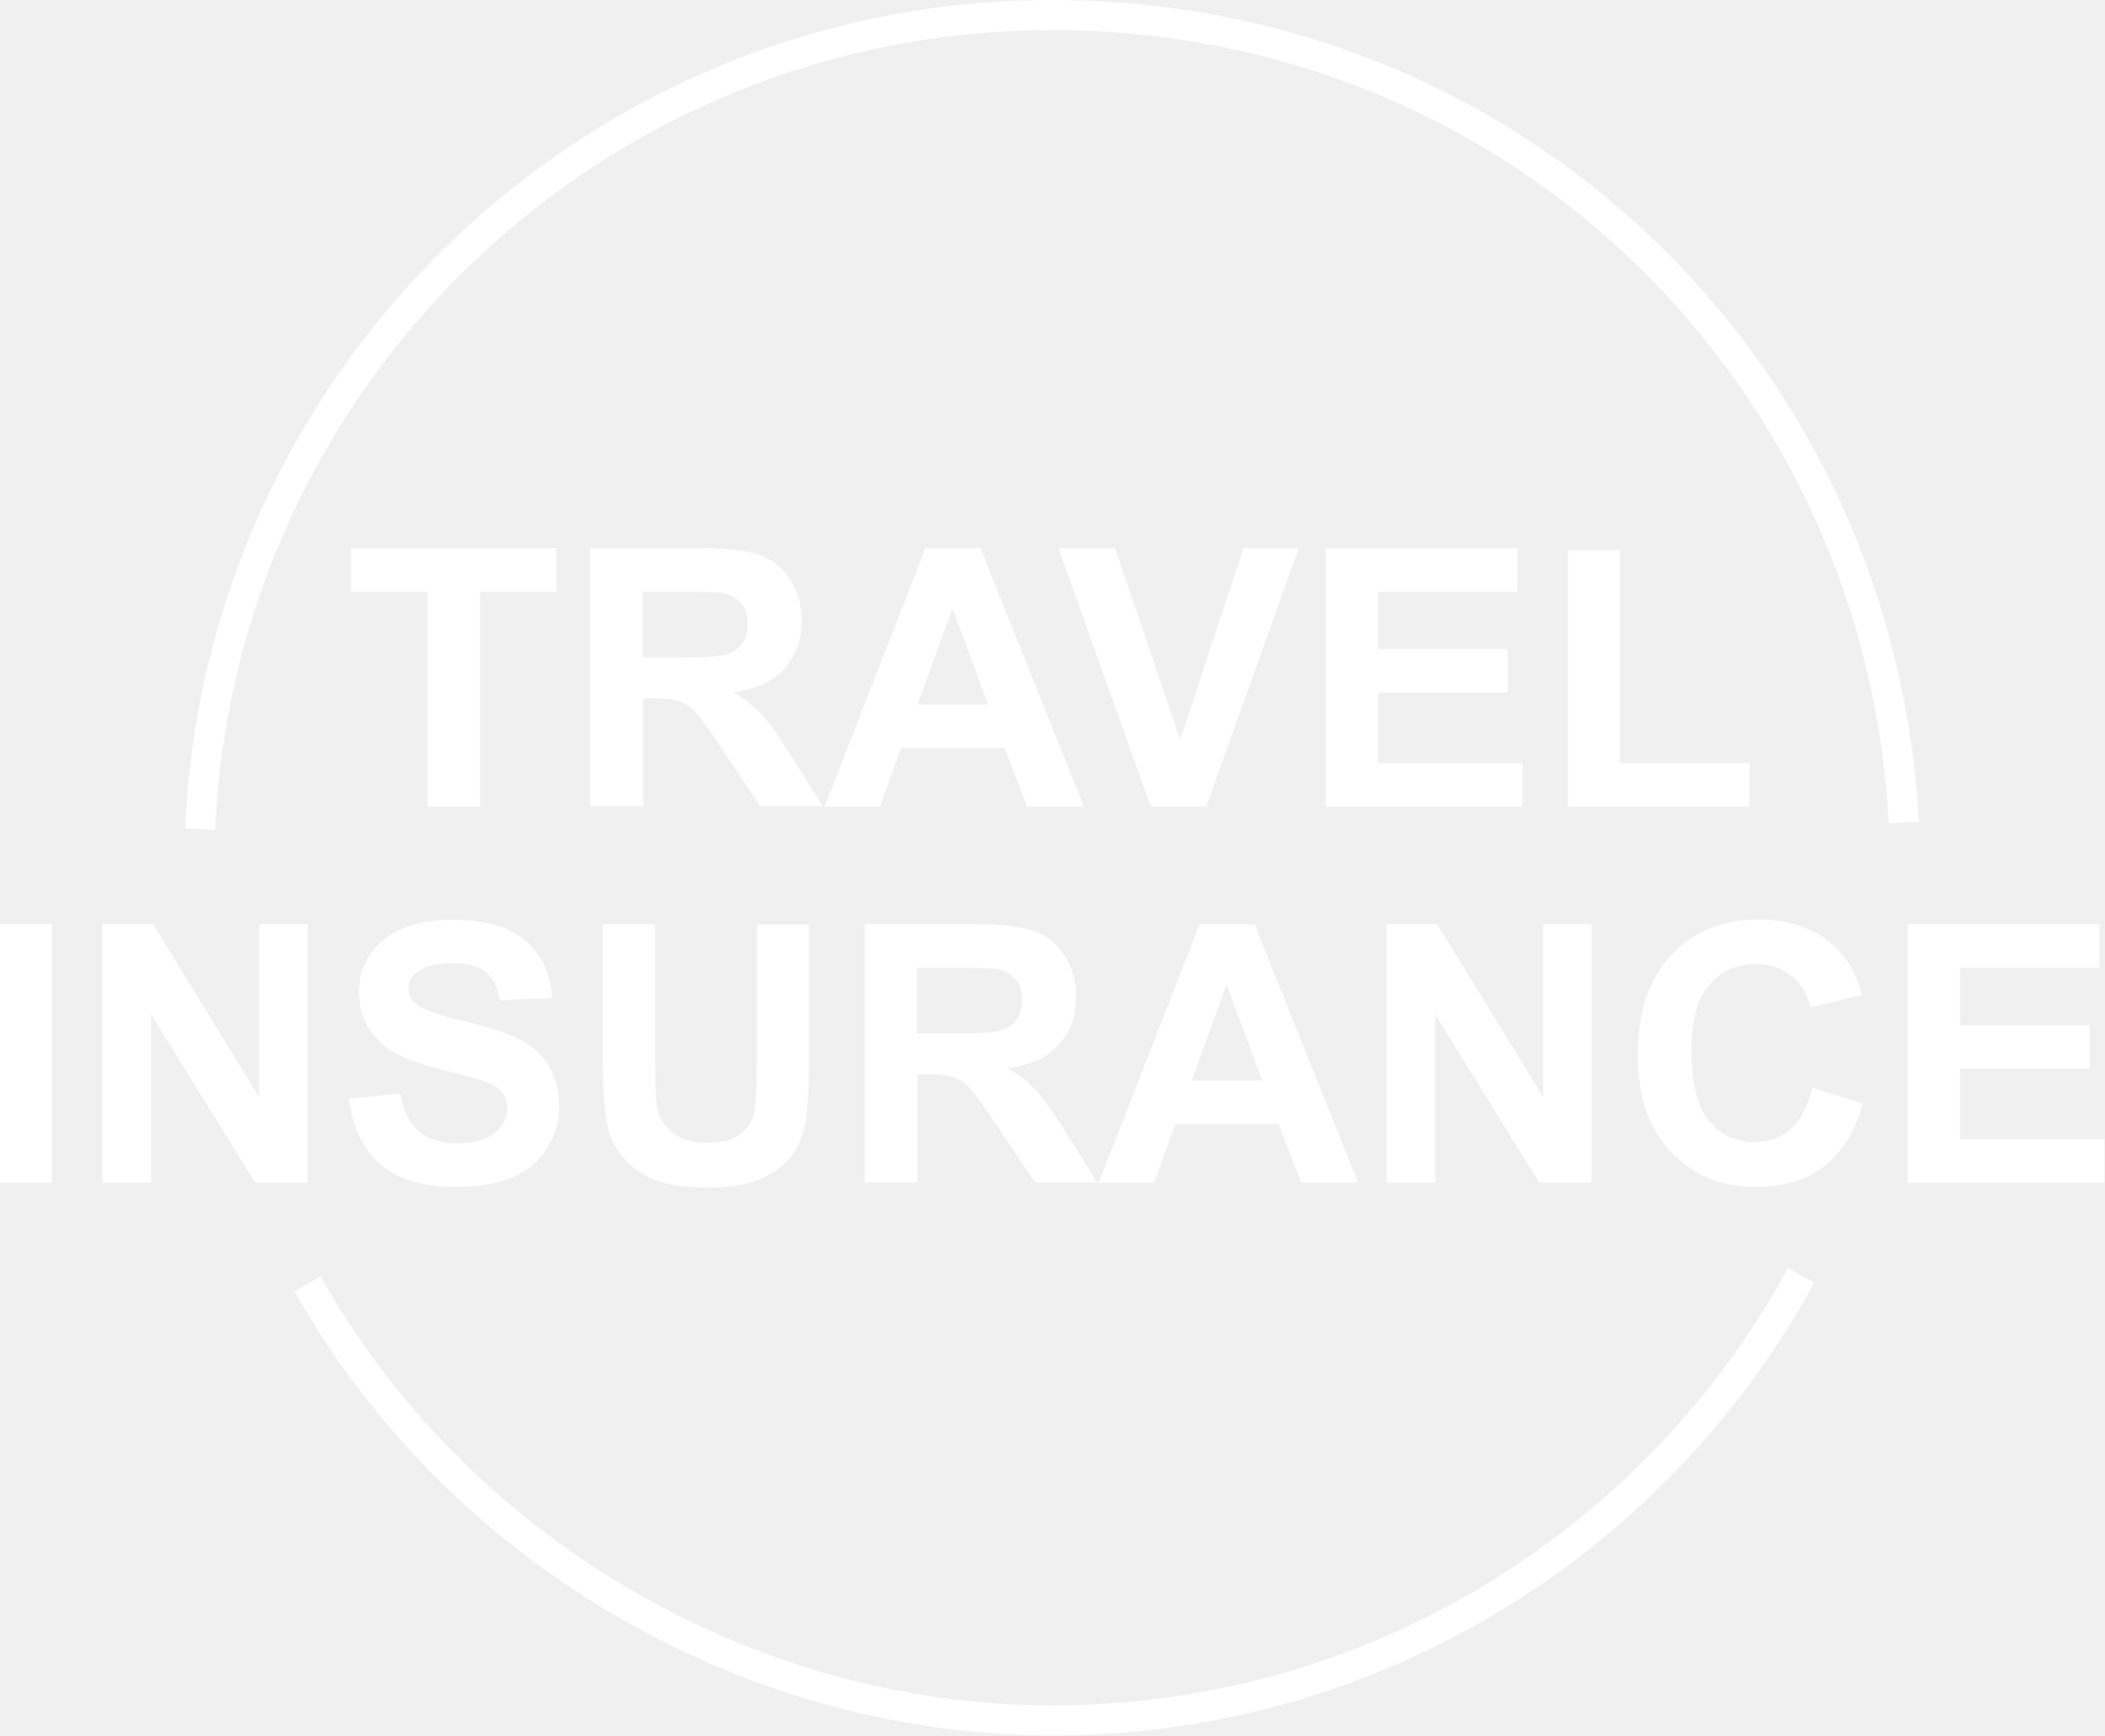
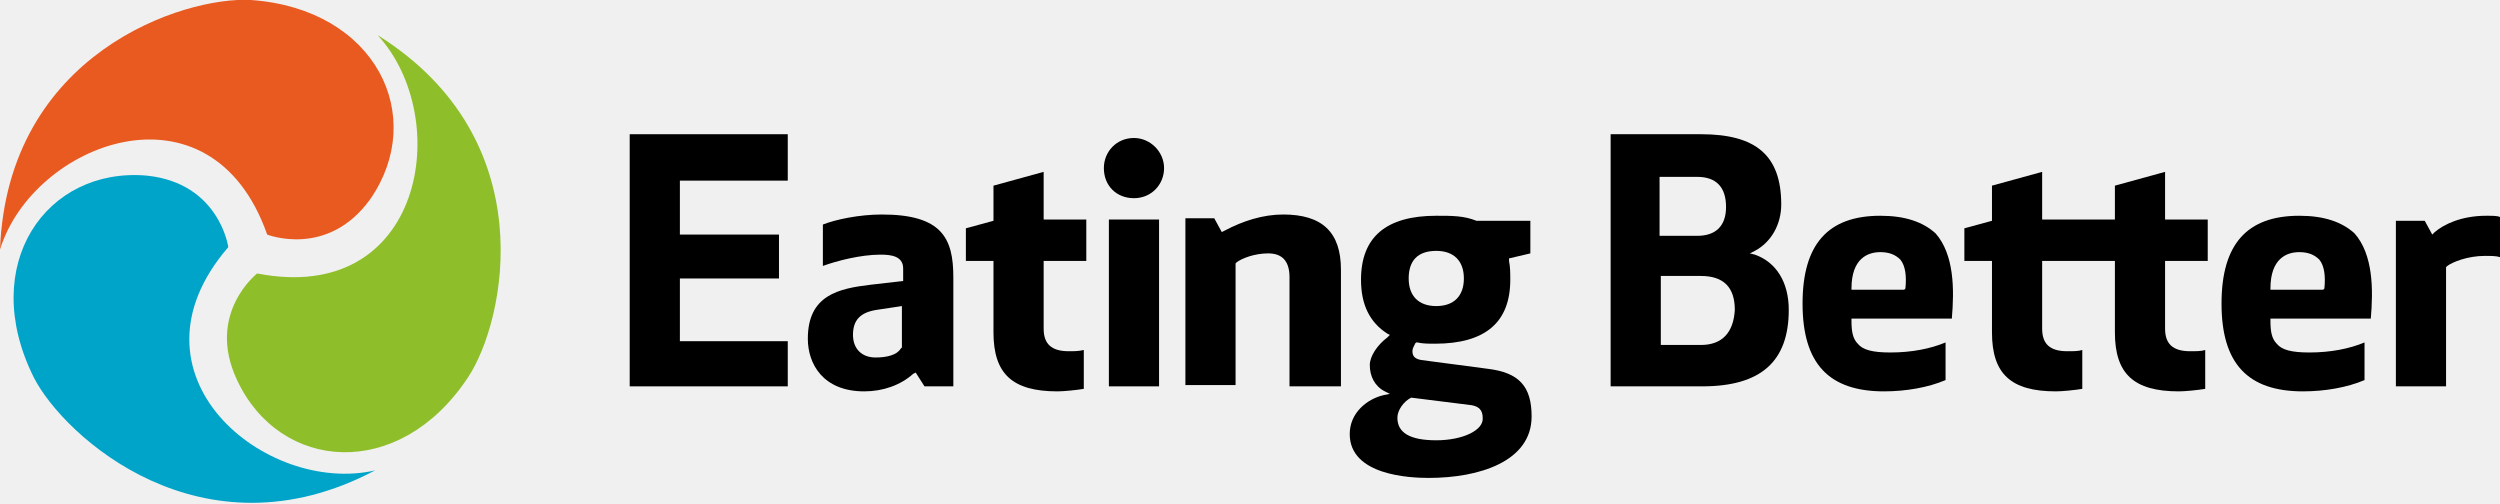
- <svg xmlns="http://www.w3.org/2000/svg" id="Layer_1" data-name="Layer 1" viewBox="0 0 69.92 57.68">
-   <defs>
-     <style>
-       .cls-1 {
-         fill: #fff;
-       }
- 
-       .cls-2 {
-         fill: none;
-         stroke: #fff;
-         stroke-miterlimit: 10;
-       }
-     </style>
-   </defs>
-   <g>
-     <path class="cls-1" d="m14.21,26.81v-7.14h-2.55v-1.45h6.83v1.45h-2.54v7.14h-1.73Z" />
-     <path class="cls-1" d="m19.61,26.81v-8.59h3.65c.92,0,1.58.08,2,.23s.75.43,1,.82.38.85.38,1.35c0,.64-.19,1.18-.57,1.6s-.95.68-1.7.79c.38.22.68.46.93.72s.57.73.99,1.39l1.05,1.68h-2.07l-1.25-1.87c-.45-.67-.75-1.09-.91-1.26s-.34-.29-.52-.36-.47-.1-.87-.1h-.35v3.59h-1.73Zm1.73-4.96h1.28c.83,0,1.35-.04,1.56-.11s.37-.19.49-.36.18-.39.18-.64c0-.29-.08-.52-.23-.7s-.37-.29-.65-.34c-.14-.02-.56-.03-1.27-.03h-1.35v2.18Z" />
-     <path class="cls-1" d="m36.02,26.81h-1.89l-.75-1.95h-3.43l-.71,1.95h-1.84l3.35-8.59h1.83l3.44,8.59Zm-3.19-3.4l-1.18-3.19-1.16,3.19h2.34Z" />
-     <path class="cls-1" d="m38.24,26.81l-3.07-8.59h1.88l2.17,6.36,2.1-6.36h1.84l-3.08,8.59h-1.85Z" />
-     <path class="cls-1" d="m44.05,26.81v-8.59h6.37v1.45h-4.63v1.9h4.31v1.45h-4.31v2.34h4.8v1.45h-6.53Z" />
-     <path class="cls-1" d="m52.1,26.81v-8.52h1.73v7.07h4.31v1.45h-6.05Z" />
-     <path class="cls-1" d="m0,39.31v-8.59h1.73v8.59H0Z" />
-     <path class="cls-1" d="m3.4,39.31v-8.59h1.69l3.52,5.74v-5.74h1.61v8.59h-1.74l-3.46-5.6v5.6h-1.61Z" />
-     <path class="cls-1" d="m11.61,36.51l1.69-.16c.1.57.31.98.62,1.25s.73.4,1.26.4c.56,0,.98-.12,1.26-.35s.42-.51.42-.83c0-.2-.06-.38-.18-.52s-.33-.27-.62-.37c-.2-.07-.67-.2-1.39-.38-.93-.23-1.58-.51-1.96-.85-.53-.47-.79-1.05-.79-1.73,0-.44.12-.85.37-1.23s.61-.67,1.07-.87,1.03-.3,1.69-.3c1.08,0,1.89.24,2.43.71s.83,1.1.86,1.89l-1.73.08c-.07-.44-.23-.76-.48-.95s-.61-.29-1.1-.29-.9.1-1.18.31c-.18.13-.28.31-.28.53,0,.2.09.38.26.52.22.18.75.38,1.59.57s1.47.41,1.87.62.72.5.95.87.34.83.34,1.37c0,.49-.14.95-.41,1.38s-.66.75-1.16.96-1.12.31-1.87.31c-1.09,0-1.92-.25-2.5-.75s-.93-1.23-1.04-2.19Z" />
-     <path class="cls-1" d="m20.04,30.72h1.73v4.65c0,.74.02,1.22.06,1.44.07.35.25.63.53.85s.66.32,1.15.32.86-.1,1.11-.3.4-.45.45-.74.08-.78.08-1.46v-4.75h1.73v4.51c0,1.03-.05,1.76-.14,2.19s-.27.79-.52,1.08-.59.53-1.01.7-.97.26-1.65.26c-.82,0-1.44-.09-1.87-.28s-.76-.44-1-.74-.41-.62-.49-.95c-.11-.49-.17-1.22-.17-2.18v-4.58Z" />
-     <path class="cls-1" d="m28.73,39.31v-8.59h3.65c.92,0,1.58.08,2,.23s.75.43,1,.82.38.85.38,1.35c0,.64-.19,1.18-.57,1.6s-.95.68-1.7.79c.38.22.68.46.93.72s.57.73.99,1.39l1.05,1.68h-2.07l-1.25-1.87c-.45-.67-.75-1.09-.91-1.26s-.34-.29-.52-.36-.47-.1-.87-.1h-.35v3.59h-1.73Zm1.73-4.96h1.28c.83,0,1.35-.04,1.56-.11s.37-.19.49-.36.18-.39.18-.64c0-.29-.08-.52-.23-.7s-.37-.29-.65-.34c-.14-.02-.56-.03-1.27-.03h-1.35v2.18Z" />
-     <path class="cls-1" d="m45.13,39.31h-1.89l-.75-1.95h-3.43l-.71,1.95h-1.84l3.35-8.59h1.83l3.44,8.59Zm-3.19-3.4l-1.18-3.19-1.16,3.19h2.34Z" />
-     <path class="cls-1" d="m46.07,39.31v-8.59h1.69l3.52,5.74v-5.74h1.61v8.59h-1.74l-3.46-5.6v5.6h-1.61Z" />
-     <path class="cls-1" d="m60.22,36.15l1.68.53c-.26.94-.69,1.63-1.29,2.09s-1.36.68-2.28.68c-1.14,0-2.08-.39-2.81-1.17s-1.1-1.84-1.1-3.2c0-1.43.37-2.54,1.11-3.33s1.71-1.19,2.91-1.19c1.05,0,1.9.31,2.56.93.39.37.68.89.88,1.58l-1.72.41c-.1-.45-.31-.8-.64-1.05s-.71-.39-1.17-.39c-.64,0-1.15.23-1.55.69s-.59,1.2-.59,2.22c0,1.09.2,1.86.59,2.32s.9.69,1.52.69c.46,0,.86-.15,1.19-.44s.57-.75.71-1.38Z" />
-     <path class="cls-1" d="m63.39,39.31v-8.59h6.37v1.45h-4.63v1.9h4.31v1.45h-4.31v2.34h4.8v1.45h-6.53Z" />
+ <svg xmlns="http://www.w3.org/2000/svg" version="1.1" x="0px" y="0px" viewBox="0 0 199.3 40.1" style="enable-background:new 0 0 199.3 40.1;" xml:space="preserve">
+   <style type="text/css">
+ 	.st0{fill:#E95A21;}
+ 	.st1{fill:#8EBE29;}
+ 	.st2{fill:#00A4C9;}
+ </style>
+   <g id="_Layer_">
+ </g>
+   <g id="_x3C_Layer_x3E_">
+     <g>
+       <path class="st0" d="M0,19.9c2.6-8.5,16.8-14,21.3-1.2c0,0,4.8,1.9,8.2-2.8C34.1,9.3,30,0.7,20,0C14.7-0.3,0.6,4.2,0,19.9" />
+       <path class="st1" d="M30.1,2.8c6.1,6.6,3.7,21.6-9.6,19c0,0-4.1,3.2-1.6,8.5c3.4,7.3,12.9,8.1,18.4-0.2    C40.3,25.6,43.4,11.1,30.1,2.8" />
+       <path class="st2" d="M29.9,37.5c-8.7,2-20.5-7.6-11.7-17.8c0,0-0.7-5.1-6.5-5.7c-8-0.7-13.5,7.1-9,16.1    C5.1,34.8,16.1,44.8,29.9,37.5" />
+       <polygon points="50.2,30.8 62.8,30.8 62.8,27.2 54.2,27.2 54.2,22.2 62.1,22.2 62.1,18.7 54.2,18.7 54.2,14.4 62.8,14.4     62.8,10.7 50.2,10.7   " />
+       <path d="M69.8,28.5c-1.1,0-1.8-0.7-1.8-1.8c0-1.2,0.6-1.8,1.9-2l2-0.3v3.3l-0.1,0.1C71.5,28.3,70.7,28.5,69.8,28.5 M70.2,20.3    c0.8,0,1.8,0.1,1.8,1.1v1l-2.6,0.3c-2.5,0.3-5,0.8-5,4.3c0,2,1.2,4.2,4.5,4.2c1.5,0,2.9-0.5,3.9-1.4l0.2-0.1l0.7,1.1h2.3v-8.7    c0-3.1-0.9-5-5.7-5c-1.8,0-3.7,0.4-4.7,0.8v3.3C66.7,20.8,68.6,20.3,70.2,20.3" />
+       <path d="M77,20.8h2.2v5.7c0,3.3,1.5,4.7,5.1,4.7c0.5,0,1.5-0.1,2.1-0.2v-3.1C86,28,85.6,28,85.2,28c-1.4,0-2-0.6-2-1.8v-5.4h3.4    v-3.3h-3.4v-3.8l-4,1.1v2.8L77,18.2V20.8z" />
+       <rect x="88.4" y="17.5" width="4" height="13.3" />
+       <path d="M90.4,11c-1.4,0-2.4,1.1-2.4,2.4c0,1.4,1,2.4,2.4,2.4c1.4,0,2.4-1.1,2.4-2.4C92.8,12.1,91.7,11,90.4,11" />
+       <path d="M102.9,30.8h4v-9.3c0-3-1.5-4.4-4.6-4.4c-1.6,0-3.2,0.5-4.7,1.3l-0.2,0.1l-0.6-1.1h-2.3v13.3h4v-9.7l0.1-0.1    c0.4-0.3,1.4-0.7,2.5-0.7c1.1,0,1.7,0.6,1.7,1.9V30.8z" />
+       <path d="M114.5,24.4c-1.4,0-2.2-0.8-2.2-2.2c0-1.4,0.7-2.2,2.2-2.2c1.4,0,2.2,0.8,2.2,2.2C116.7,23.6,115.9,24.4,114.5,24.4     M114.5,35.1c-2.1,0-3.1-0.6-3.1-1.8c0-0.6,0.5-1.3,1.1-1.6l0,0l4.8,0.6c0.6,0.1,0.9,0.4,0.9,1C118.3,34.3,116.6,35.1,114.5,35.1     M114.5,17.2c-4,0-6,1.7-6,5.1c0,2,0.7,3.4,2.1,4.3l0.2,0.1l-0.2,0.2c-0.8,0.6-1.4,1.5-1.4,2.2c0,0.9,0.4,1.7,1.2,2.1l0.4,0.2    l-0.5,0.1c-1.3,0.3-2.7,1.4-2.7,3.1c0,3.3,4.8,3.5,6.3,3.5c4,0,8.2-1.3,8.2-4.9c0-2.4-1-3.5-3.5-3.8l-5.3-0.7    c-0.6-0.1-0.7-0.4-0.7-0.7c0-0.3,0.2-0.5,0.2-0.6l0.1-0.1l0.1,0c0.4,0.1,0.9,0.1,1.4,0.1c4,0,6-1.7,6-5.1c0-0.5,0-1-0.1-1.5l0-0.2    l1.7-0.4v-2.6l-4.3,0C116.7,17.2,115.8,17.2,114.5,17.2" />
+       <path d="M135.3,18.8h-3v-4.7h3c1.5,0,2.3,0.8,2.3,2.4C137.6,18,136.8,18.8,135.3,18.8 M135.6,27.5h-3.2V22h3.2    c1.8,0,2.7,0.9,2.7,2.7C138.2,26.5,137.3,27.5,135.6,27.5 M128.4,30.8h7.3c4.7,0,6.9-2,6.9-6.1c0-2.2-1-3.8-2.7-4.4l-0.4-0.1    l0.4-0.2c1.3-0.7,2.1-2.1,2.1-3.7c0-3.9-2-5.6-6.4-5.6h-7.2V30.8z" />
+       <path d="M151.8,23.1h-4.2V23c0-2.4,1.3-2.9,2.3-2.9c0.7,0,1.2,0.2,1.6,0.6c0.4,0.5,0.5,1.3,0.4,2.3L151.8,23.1z M149.9,17.2    c-4.2,0-6.2,2.3-6.2,7c0,4.8,2.1,7,6.5,7c1.7,0,3.5-0.3,4.9-0.9v-3c-1.2,0.5-2.7,0.8-4.4,0.8c-1.4,0-2.2-0.2-2.6-0.7    c-0.4-0.4-0.5-1-0.5-1.8l0-0.2h8c0.2-2.3,0.2-5.1-1.3-6.8C153.3,17.7,151.9,17.2,149.9,17.2" />
+       <path d="M162.8,20.8h5.8v5.7c0,3.3,1.5,4.7,5.1,4.7c0.5,0,1.5-0.1,2.1-0.2v-3.1c-0.3,0.1-0.7,0.1-1.2,0.1c-1.4,0-2-0.6-2-1.8v-5.4    h3.4v-3.3h-3.4v-3.8l-4,1.1v2.7h-5.8v-3.8l-4,1.1v2.8l-2.2,0.6v2.6h2.2v5.7c0,3.3,1.5,4.7,5.1,4.7c0.5,0,1.5-0.1,2.1-0.2v-3.1    c-0.3,0.1-0.7,0.1-1.2,0.1c-1.4,0-2-0.6-2-1.8V20.8z" />
+       <path d="M185.2,23.1H181V23c0-2.4,1.3-2.9,2.3-2.9c0.7,0,1.2,0.2,1.6,0.6c0.4,0.5,0.5,1.3,0.4,2.3L185.2,23.1z M183.3,17.2    c-4.2,0-6.2,2.3-6.2,7c0,4.8,2.1,7,6.5,7c1.7,0,3.5-0.3,4.9-0.9v-3c-1.2,0.5-2.7,0.8-4.4,0.8c-1.4,0-2.2-0.2-2.6-0.7    c-0.4-0.4-0.5-1-0.5-1.8l0-0.2h8c0.2-2.3,0.2-5.1-1.3-6.8C186.7,17.7,185.3,17.2,183.3,17.2" />
+       <path d="M191,30.8h4v-9.5l0.1-0.1c0.4-0.3,1.6-0.8,3-0.8c0.5,0,0.9,0,1.2,0.1v-3.2c-0.2-0.1-0.6-0.1-1.1-0.1c-2,0-3.4,0.7-4.1,1.3    l-0.2,0.2l-0.6-1.1H191V30.8z" />
+     </g>
  </g>
-   <path class="cls-2" d="m6.65,27.56C7.32,12.5,19.74.5,34.96.5s27.23,11.6,28.27,26.31c.01.18.02.35.03.53" />
-   <path class="cls-2" d="m59.85,42.39c-.2.36-.4.72-.61,1.07-4.96,8.22-13.98,13.72-24.28,13.72s-19.89-5.85-24.74-14.51" />
</svg>
